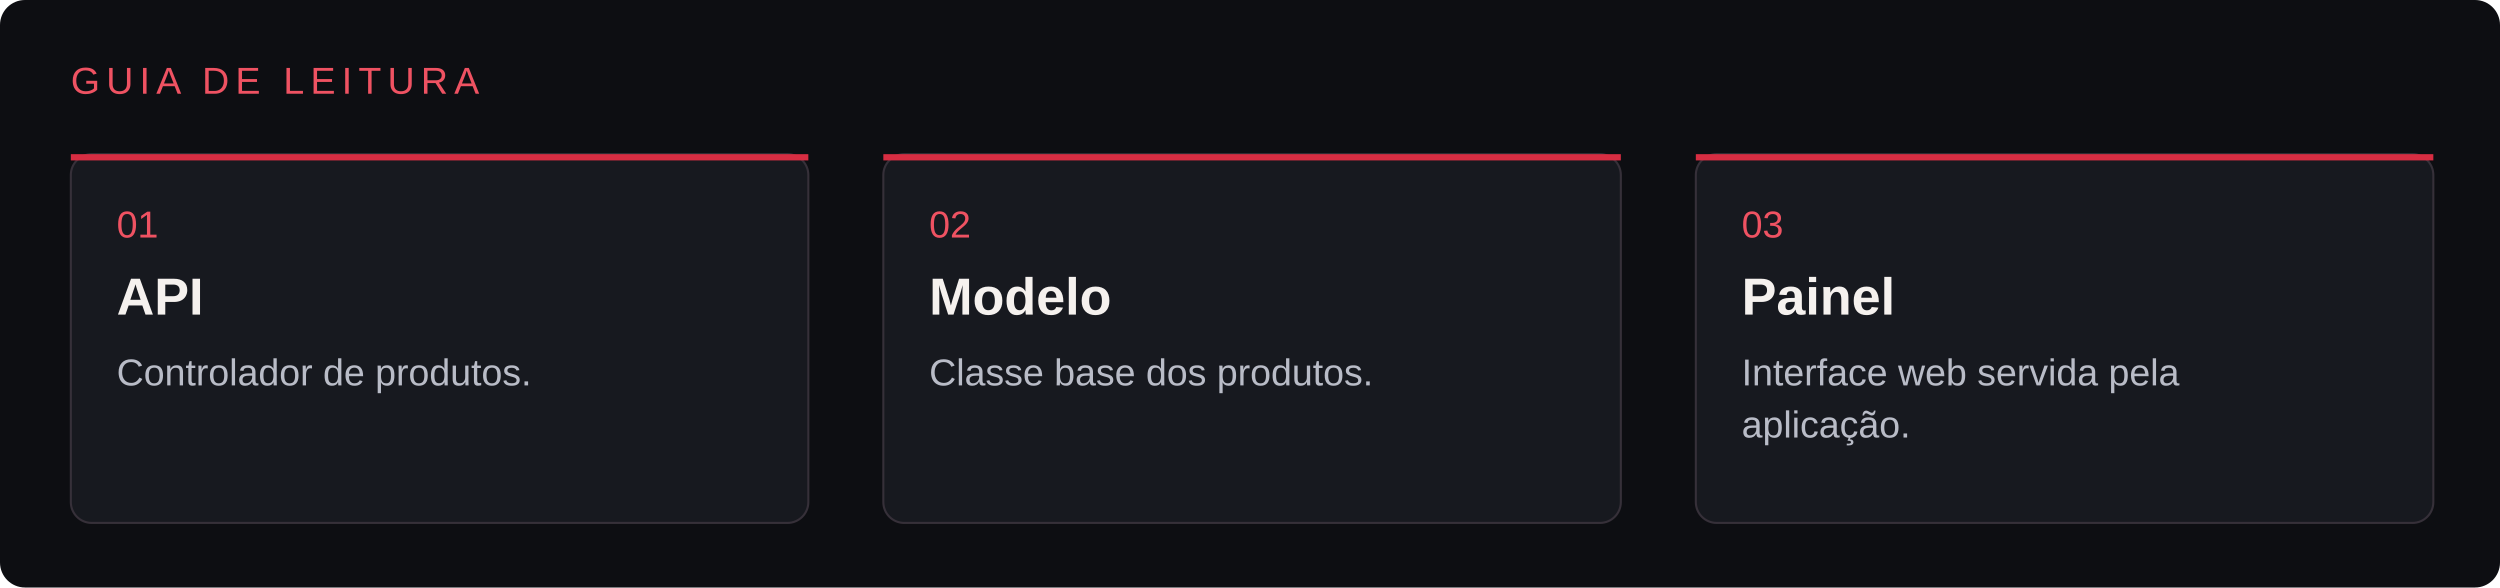
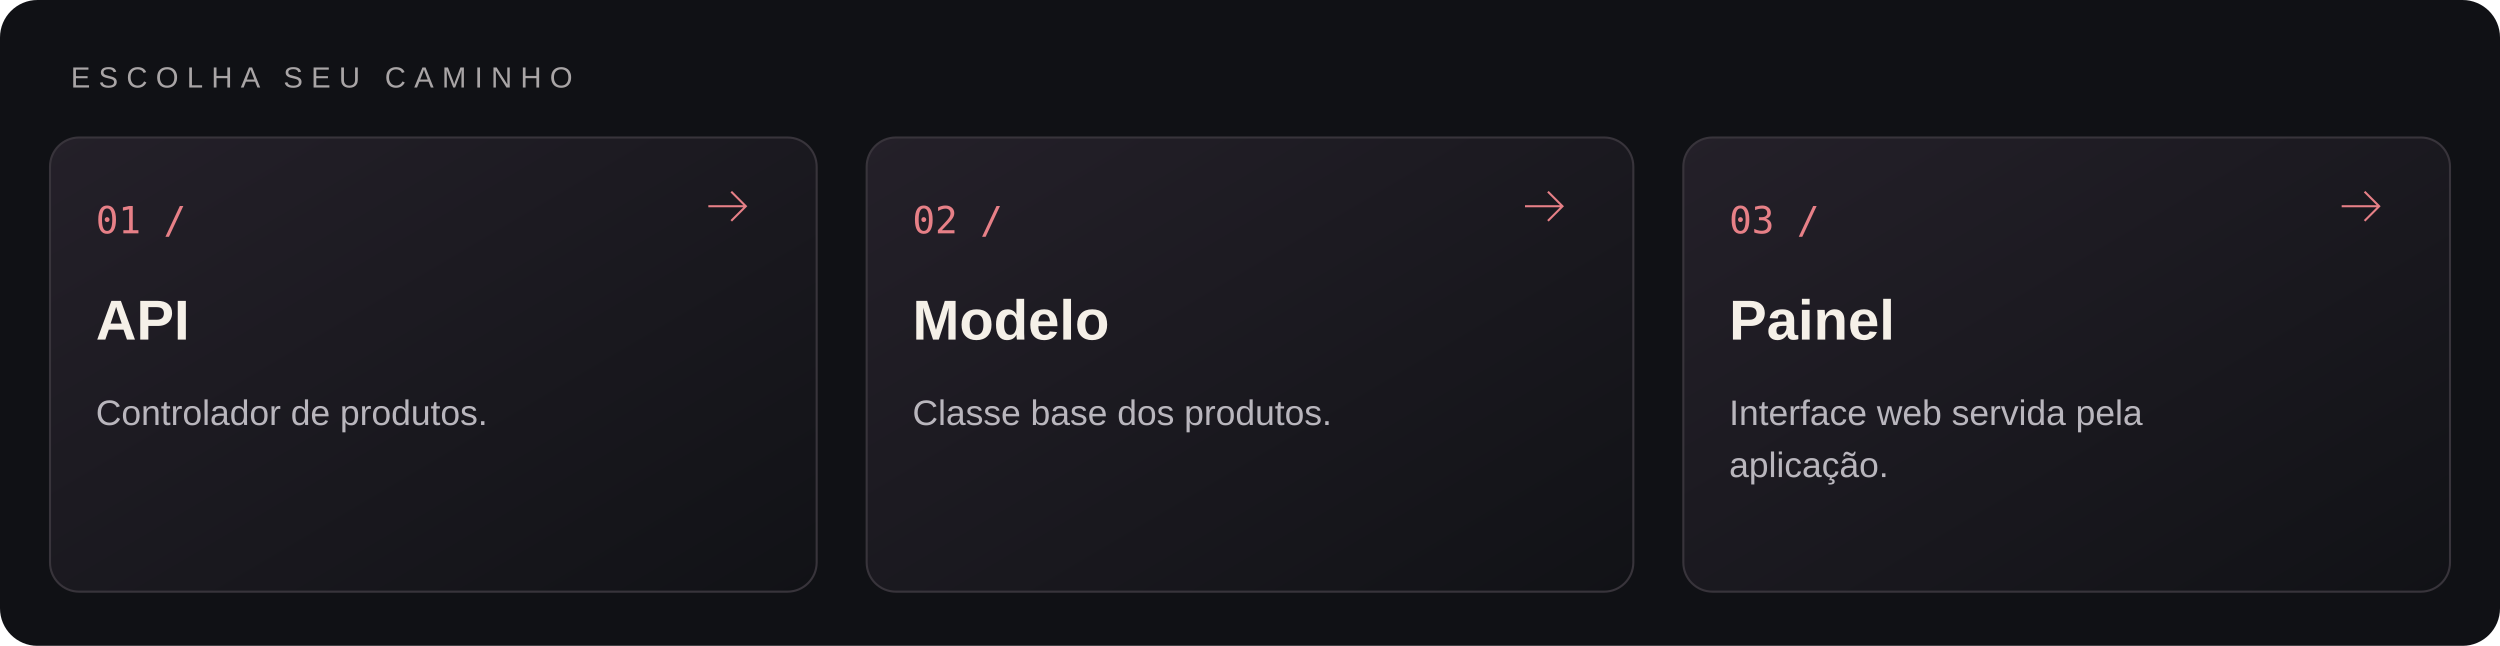
- <svg xmlns="http://www.w3.org/2000/svg" width="1200" height="282" viewBox="0 0 1200 282" role="img">
-   <rect width="1200" height="282" rx="12" fill="#0d0e12" />
-   <text x="34" y="45" font-family="Arial" font-size="18" letter-spacing="3" fill="#ef5262">GUIA DE LEITURA</text>
-   <rect x="34" y="74" width="354" height="177" rx="10" fill="#17191f" stroke="#363039" />
-   <rect x="34" y="74" width="354" height="3" fill="#d72d42" />
-   <text x="56" y="114" fill="#ef5262" font-family="Arial" font-size="18">01</text>
-   <text x="56" y="151" fill="#f5f1ee" font-family="Arial" font-weight="700" font-size="25">API</text>
-   <text x="56" y="185" fill="#b9bcc7" font-family="Arial" font-size="18">Controlador de produtos.</text>
-   <rect x="424" y="74" width="354" height="177" rx="10" fill="#17191f" stroke="#363039" />
-   <rect x="424" y="74" width="354" height="3" fill="#d72d42" />
-   <text x="446" y="114" fill="#ef5262" font-family="Arial" font-size="18">02</text>
-   <text x="446" y="151" fill="#f5f1ee" font-family="Arial" font-weight="700" font-size="25">Modelo</text>
-   <text x="446" y="185" fill="#b9bcc7" font-family="Arial" font-size="18">Classe base dos produtos.</text>
-   <rect x="814" y="74" width="354" height="177" rx="10" fill="#17191f" stroke="#363039" />
-   <rect x="814" y="74" width="354" height="3" fill="#d72d42" />
-   <text x="836" y="114" fill="#ef5262" font-family="Arial" font-size="18">03</text>
-   <text x="836" y="151" fill="#f5f1ee" font-family="Arial" font-weight="700" font-size="25">Painel</text>
-   <text x="836" y="185" fill="#b9bcc7" font-family="Arial" font-size="18">Interface web servida pela</text>
-   <text x="836" y="210" fill="#b9bcc7" font-family="Arial" font-size="18">aplicação.</text>
+ <svg xmlns="http://www.w3.org/2000/svg" width="1200" height="310" viewBox="0 0 1200 310">
+   <defs>
+     <linearGradient id="g" x2="1" y2="1">
+       <stop stop-color="#242029" />
+       <stop offset="1" stop-color="#111216" />
+     </linearGradient>
+   </defs>
+   <rect width="1200" height="310" rx="18" fill="#101115" />
+   <text x="34" y="42" fill="#a9a5a6" font-family="Arial" font-size="14" letter-spacing="4">ESCOLHA SEU CAMINHO</text>
+   <rect x="24" y="66" width="368" height="218" rx="14" fill="url(#g)" stroke="#38343b" />
+   <text x="46" y="112" fill="#e78087" font-family="monospace" font-size="18">01 /</text>
+   <path d="M340 99h18m-7-7 7 7-7 7" fill="none" stroke="#e78087" />
+   <text x="46" y="163" fill="#f5f0e8" font-family="Arial" font-size="27" font-weight="600">API</text>
+   <text x="46" y="204" fill="#b9b6bd" font-family="Arial" font-size="17">Controlador de produtos.</text>
+   <rect x="416" y="66" width="368" height="218" rx="14" fill="url(#g)" stroke="#38343b" />
+   <text x="438" y="112" fill="#e78087" font-family="monospace" font-size="18">02 /</text>
+   <path d="M732 99h18m-7-7 7 7-7 7" fill="none" stroke="#e78087" />
+   <text x="438" y="163" fill="#f5f0e8" font-family="Arial" font-size="27" font-weight="600">Modelo</text>
+   <text x="438" y="204" fill="#b9b6bd" font-family="Arial" font-size="17">Classe base dos produtos.</text>
+   <rect x="808" y="66" width="368" height="218" rx="14" fill="url(#g)" stroke="#38343b" />
+   <text x="830" y="112" fill="#e78087" font-family="monospace" font-size="18">03 /</text>
+   <path d="M1124 99h18m-7-7 7 7-7 7" fill="none" stroke="#e78087" />
+   <text x="830" y="163" fill="#f5f0e8" font-family="Arial" font-size="27" font-weight="600">Painel</text>
+   <text x="830" y="204" fill="#b9b6bd" font-family="Arial" font-size="17">Interface web servida pela</text>
+   <text x="830" y="229" fill="#b9b6bd" font-family="Arial" font-size="17">aplicação.</text>
</svg>
